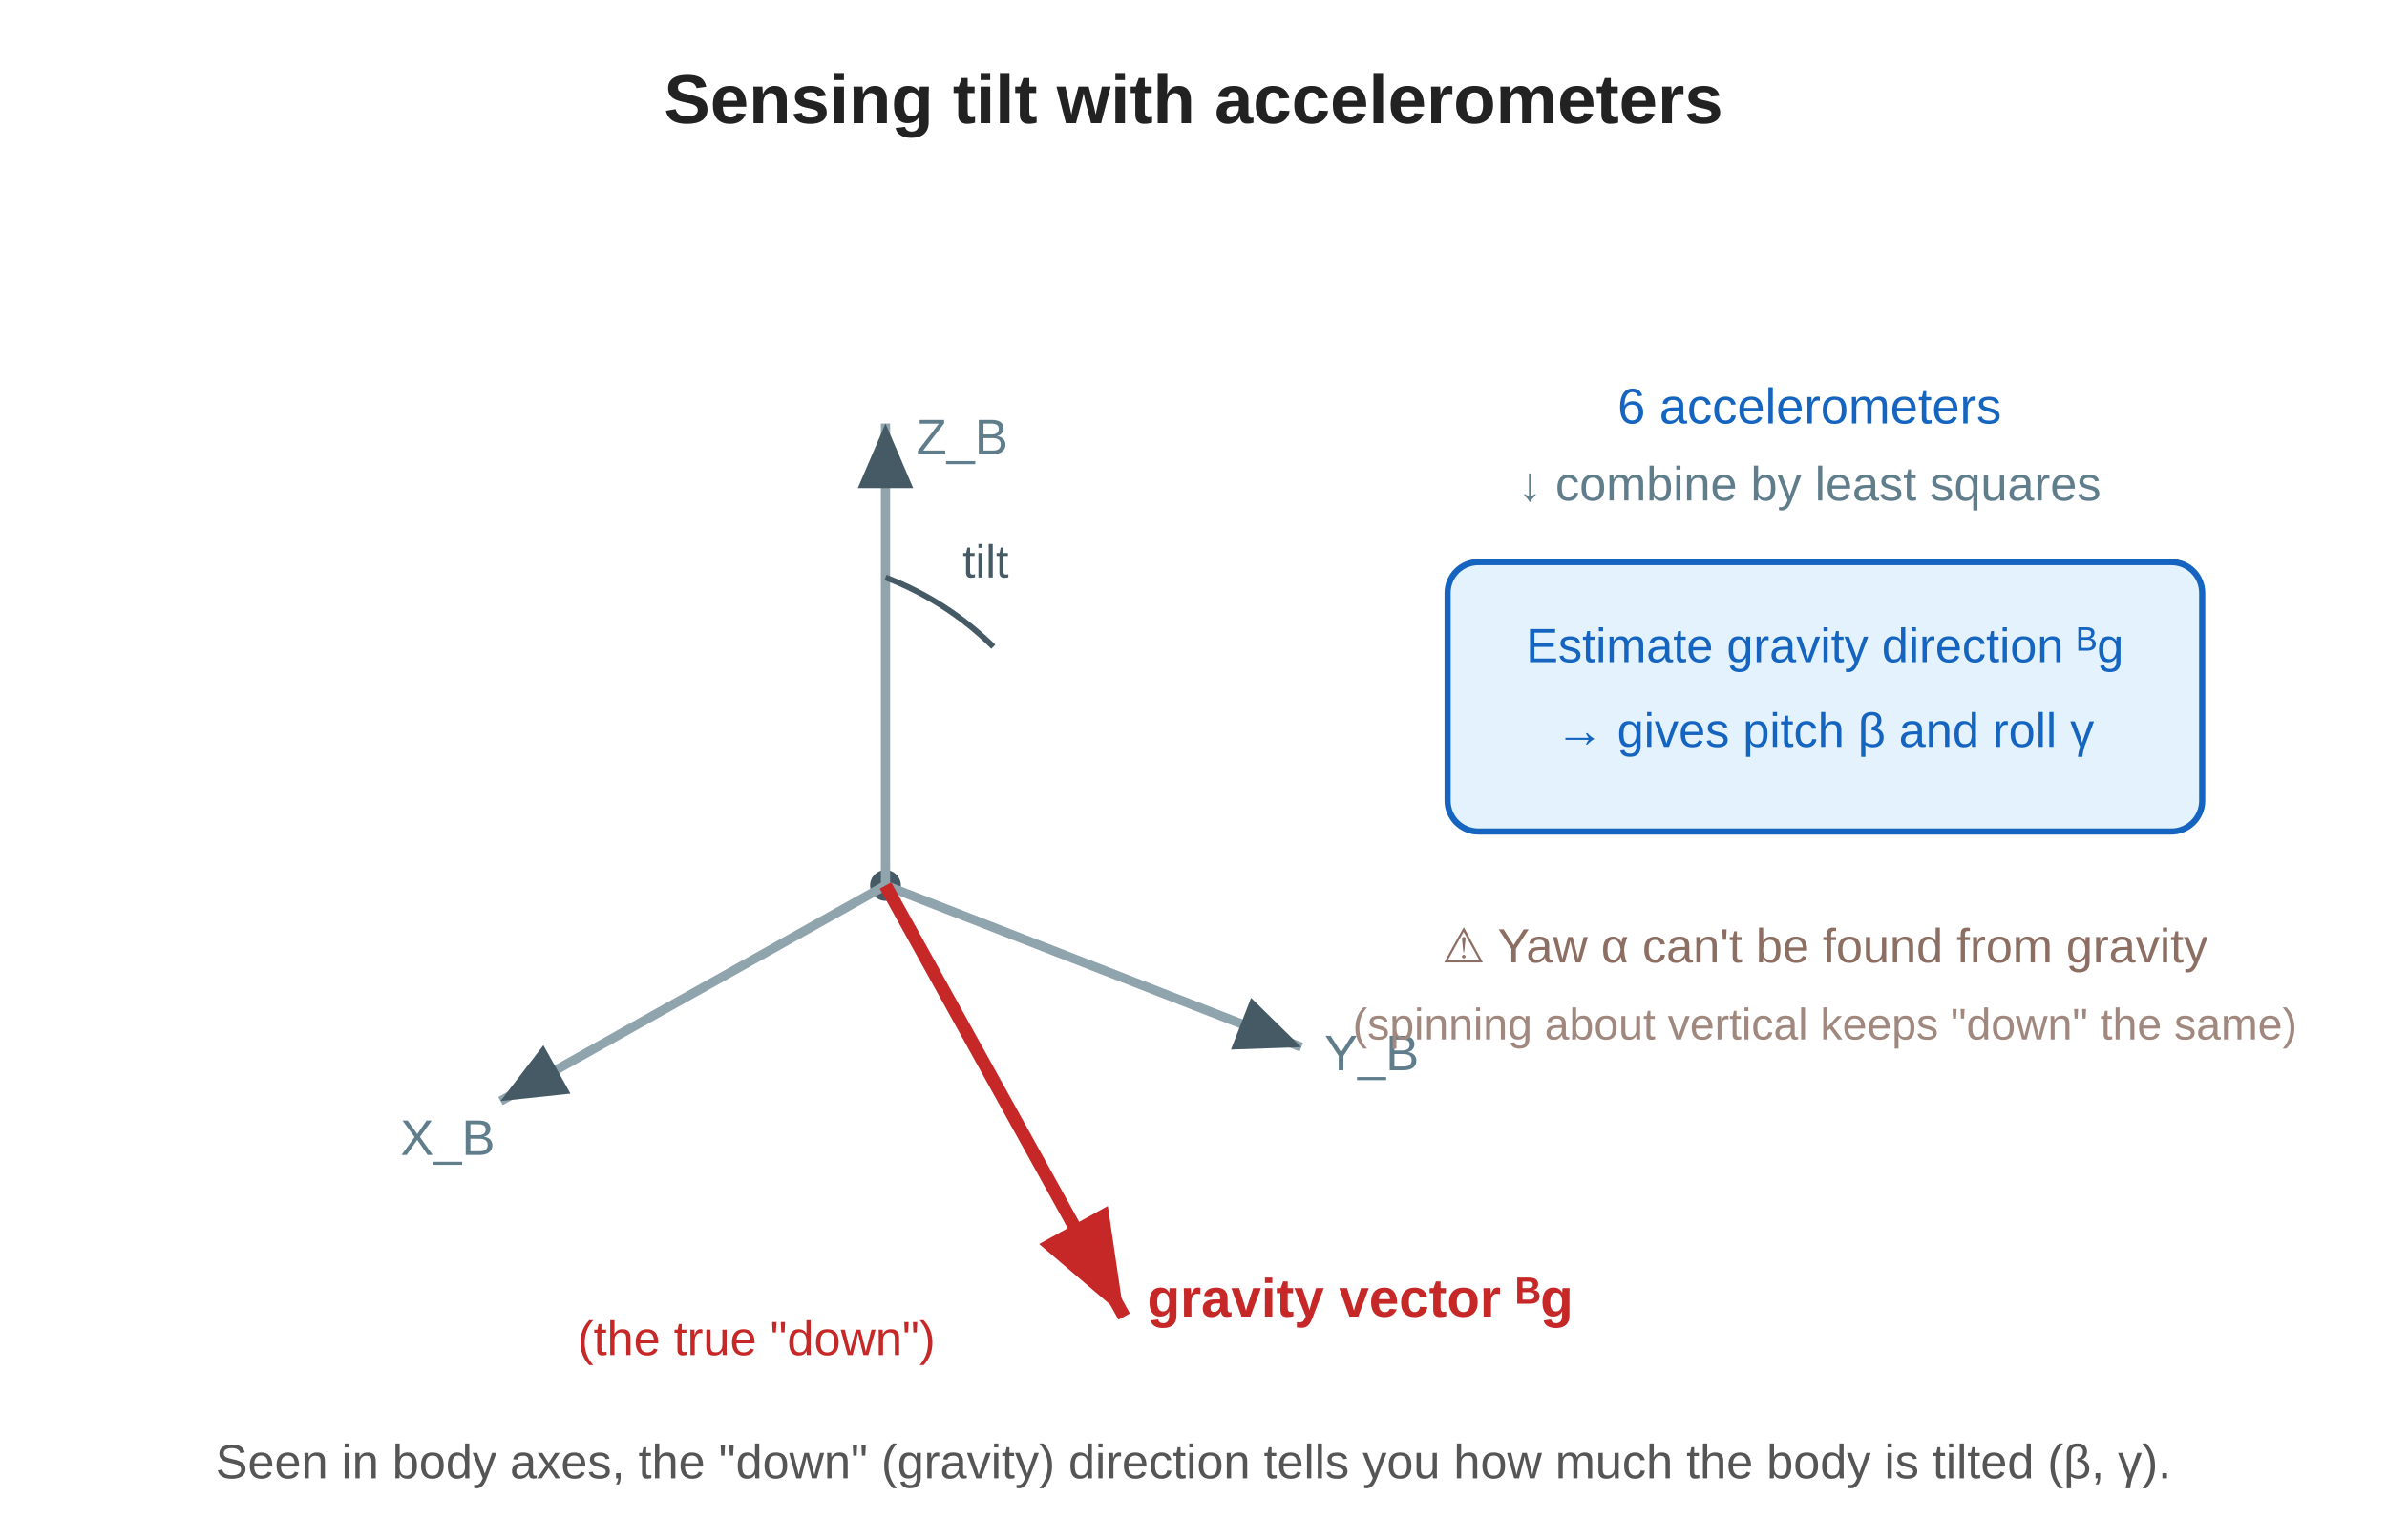
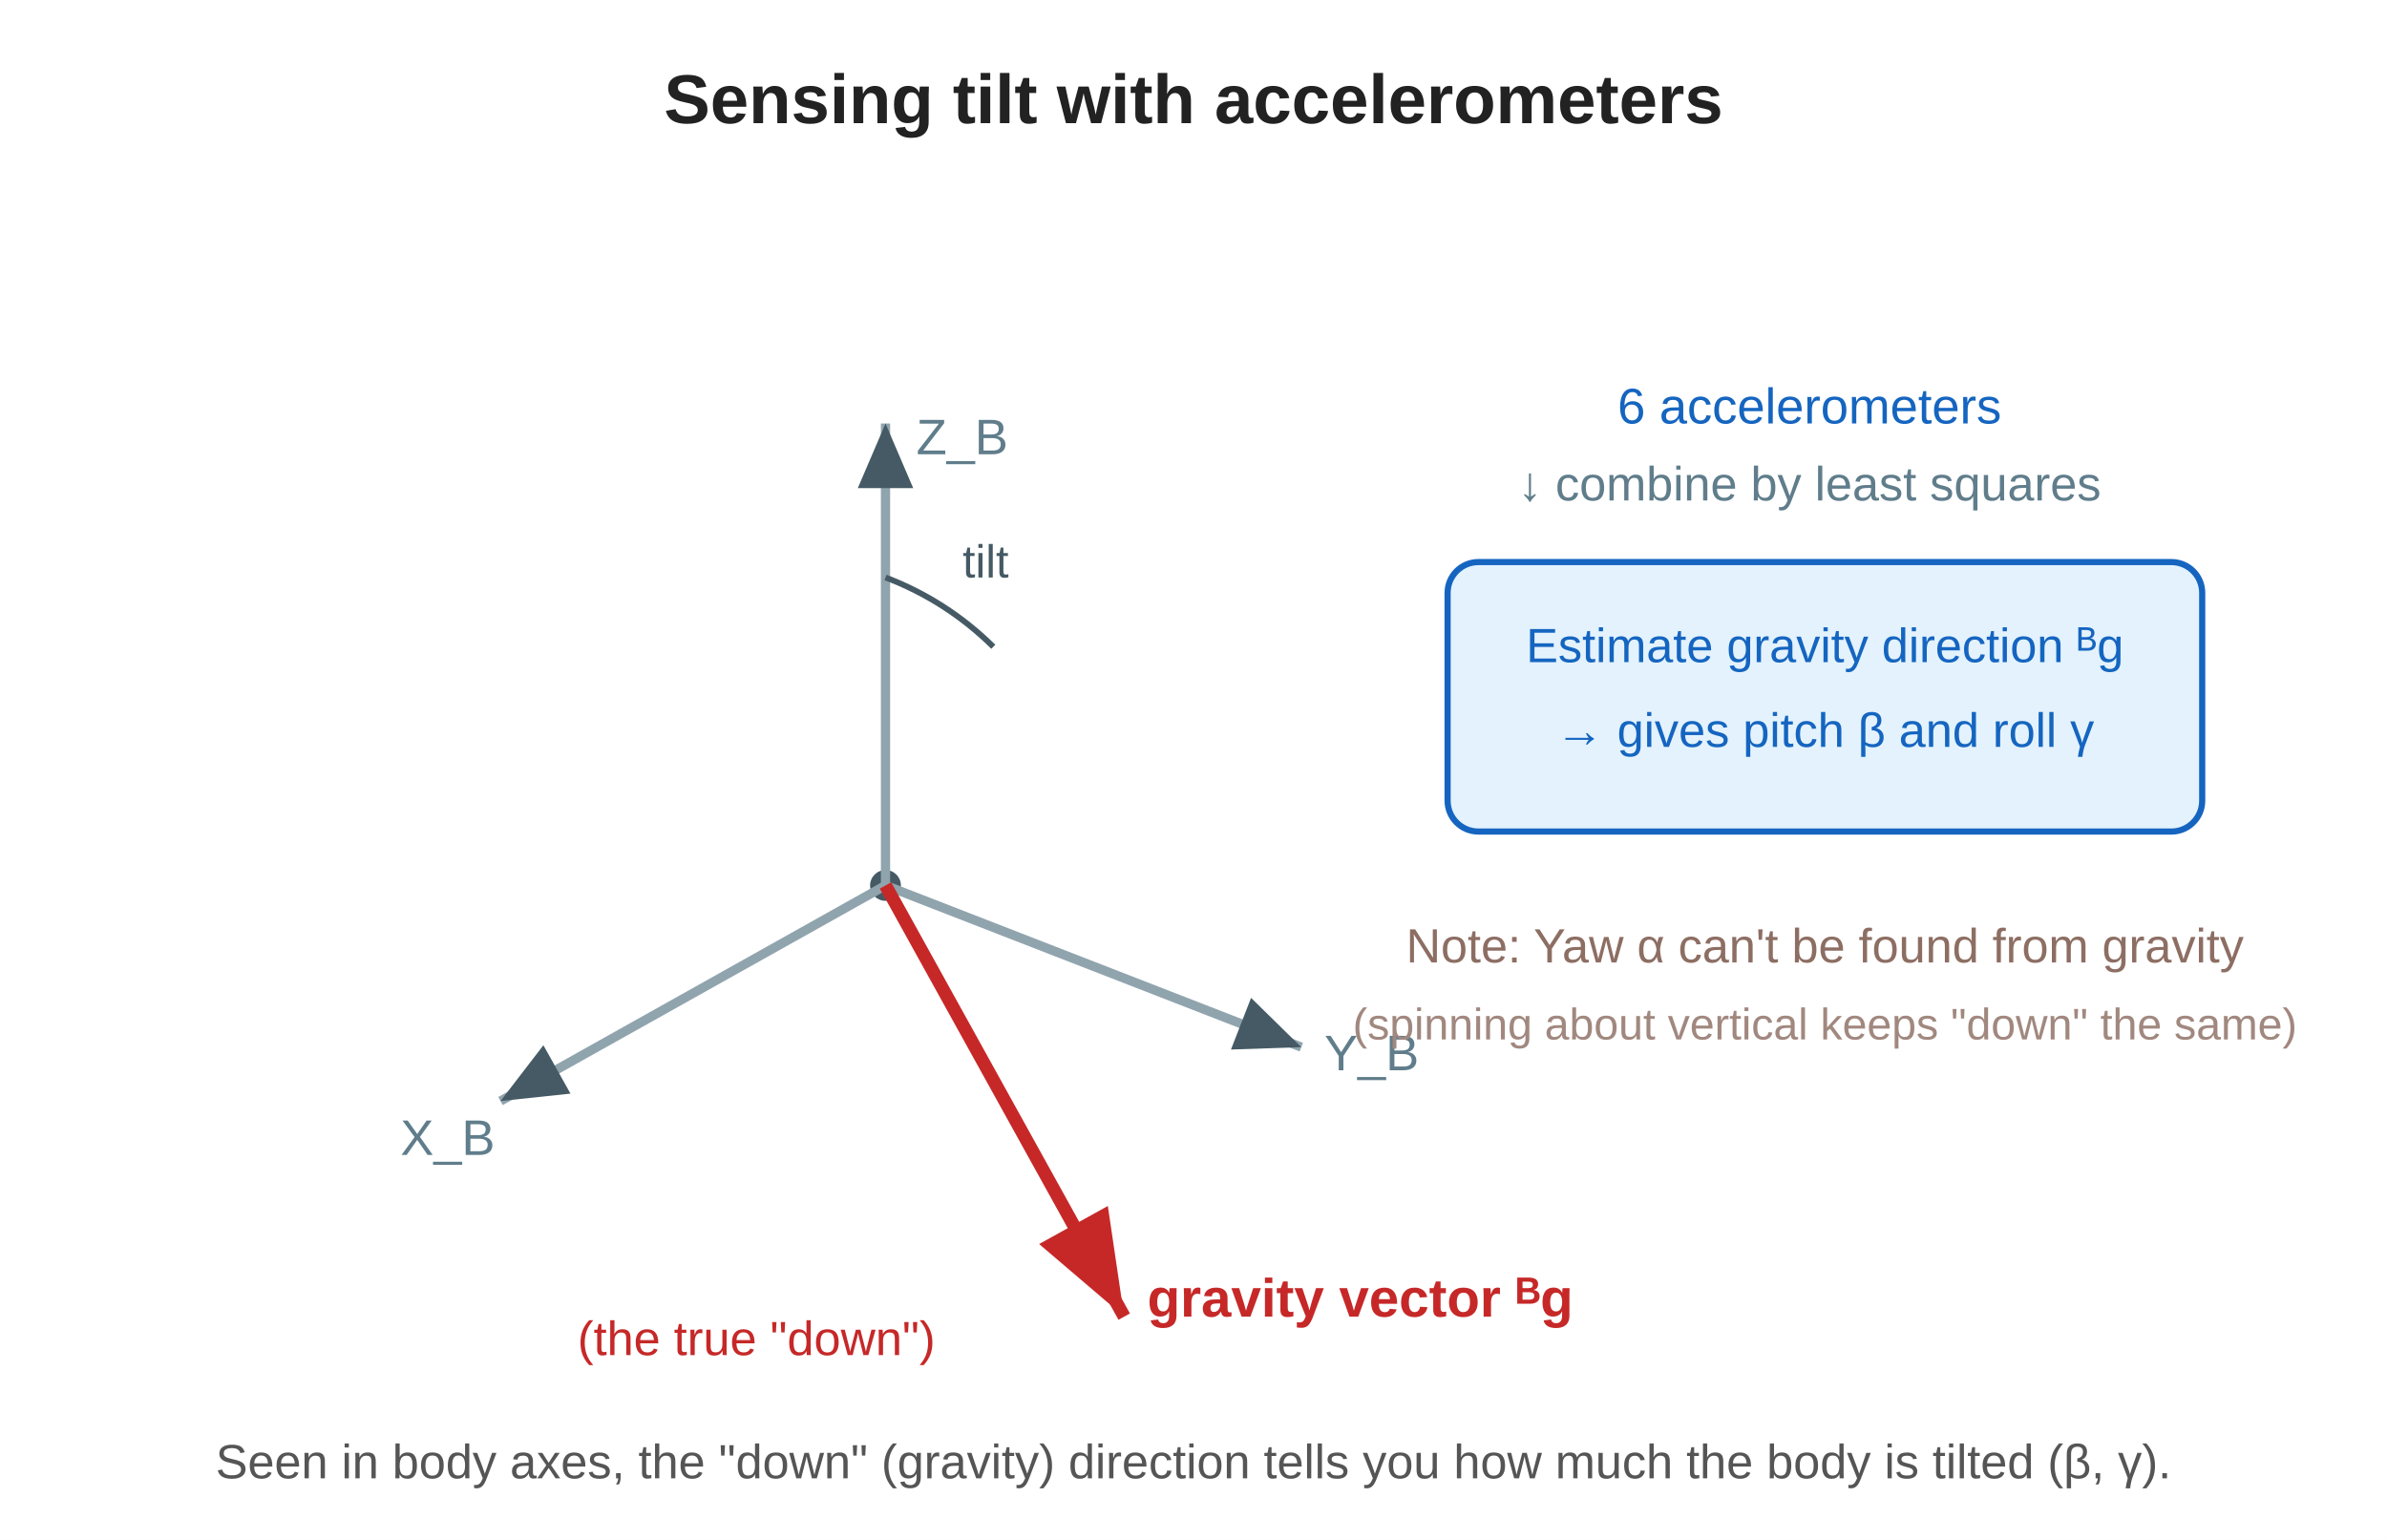
<svg xmlns="http://www.w3.org/2000/svg" viewBox="0 0 620 400" font-family="'Segoe UI',Arial,sans-serif">
  <defs>
    <marker id="ta" markerWidth="9" markerHeight="9" refX="7" refY="3" orient="auto">
      <path d="M0,0 L7,3 L0,6 Z" fill="#455a64" />
    </marker>
    <marker id="tg" markerWidth="10" markerHeight="10" refX="8" refY="3" orient="auto">
      <path d="M0,0 L8,3 L0,6 Z" fill="#c62828" />
    </marker>
  </defs>
  <rect x="0" y="0" width="620" height="400" fill="#ffffff" />
  <text x="310" y="32" text-anchor="middle" font-size="18" font-weight="bold" fill="#222">Sensing tilt with accelerometers</text>
  <g>
    <circle cx="230" cy="230" r="4" fill="#455a64" />
    <line x1="230" y1="230" x2="230" y2="110" stroke="#90a4ae" stroke-width="2.4" marker-end="url(#ta)" />
    <text x="238" y="118" font-size="13" fill="#607d8b">Z_B</text>
    <line x1="230" y1="230" x2="130" y2="286" stroke="#90a4ae" stroke-width="2.4" marker-end="url(#ta)" />
    <text x="104" y="300" font-size="13" fill="#607d8b">X_B</text>
    <line x1="230" y1="230" x2="338" y2="272" stroke="#90a4ae" stroke-width="2.4" marker-end="url(#ta)" />
    <text x="344" y="278" font-size="13" fill="#607d8b">Y_B</text>
  </g>
  <line x1="230" y1="230" x2="292" y2="342" stroke="#c62828" stroke-width="3.4" marker-end="url(#tg)" />
  <text x="298" y="342" font-size="14" fill="#c62828" font-weight="bold">gravity vector ᴮg</text>
  <text x="150" y="352" font-size="12.5" fill="#c62828">(the true "down")</text>
  <path d="M230,150 A80 80 0 0 1 258,168" fill="none" stroke="#455a64" stroke-width="1.5" />
  <text x="250" y="150" font-size="12" fill="#455a64">tilt</text>
  <text x="470" y="110" text-anchor="middle" font-size="13" fill="#1565c0">6 accelerometers</text>
  <text x="470" y="130" text-anchor="middle" font-size="12.5" fill="#607d8b">↓ combine by least squares</text>
  <rect x="376" y="146" width="196" height="70" rx="8" fill="#e3f2fd" stroke="#1565c0" stroke-width="1.6" />
  <text x="474" y="172" text-anchor="middle" font-size="12.5" fill="#1565c0">Estimate gravity direction ᴮg</text>
  <text x="474" y="194" text-anchor="middle" font-size="12.5" fill="#1565c0">→ gives pitch β and roll γ</text>
-   <text x="474" y="250" text-anchor="middle" font-size="12.5" fill="#8d6e63">⚠ Yaw α can't be found from gravity</text>
+   <text x="474" y="250" text-anchor="middle" font-size="12.5" fill="#8d6e63">Note: Yaw α can't be found from gravity</text>
  <text x="474" y="270" text-anchor="middle" font-size="11.5" fill="#a1887f">(spinning about vertical keeps "down" the same)</text>
  <text x="310" y="384" text-anchor="middle" font-size="12.5" fill="#555">Seen in body axes, the "down" (gravity) direction tells you how much the body is tilted (β, γ).</text>
</svg>
